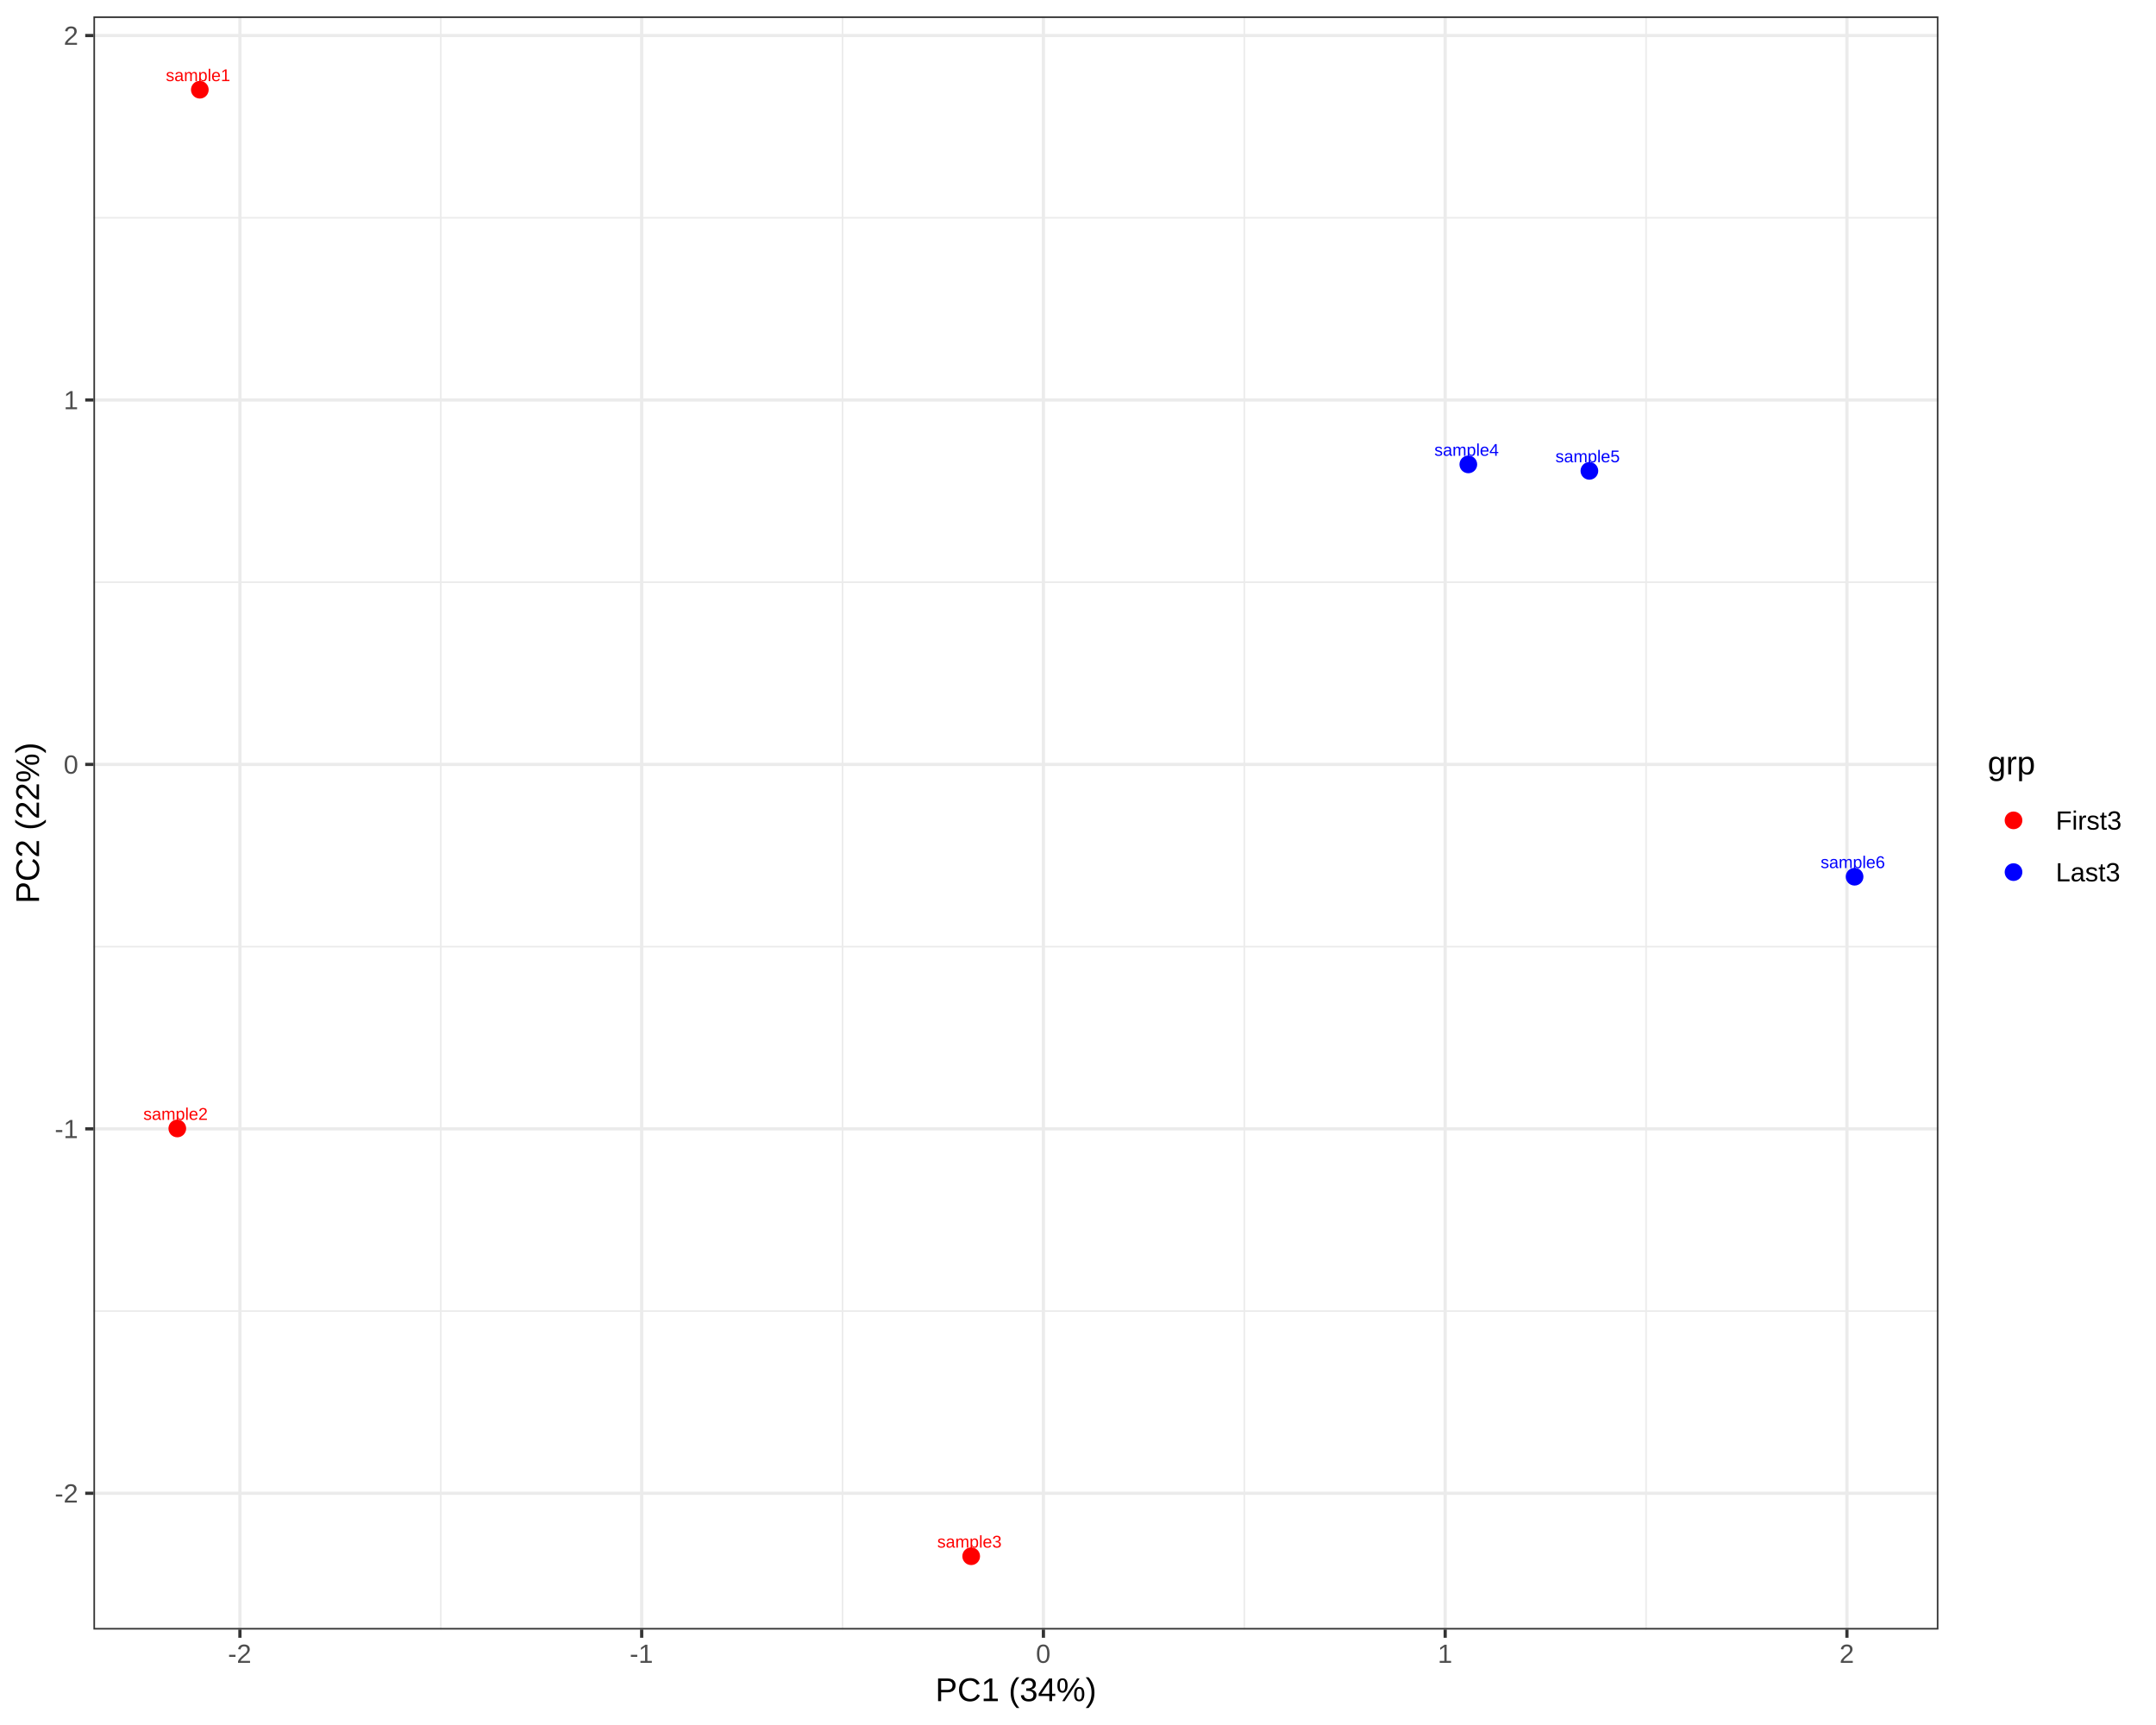
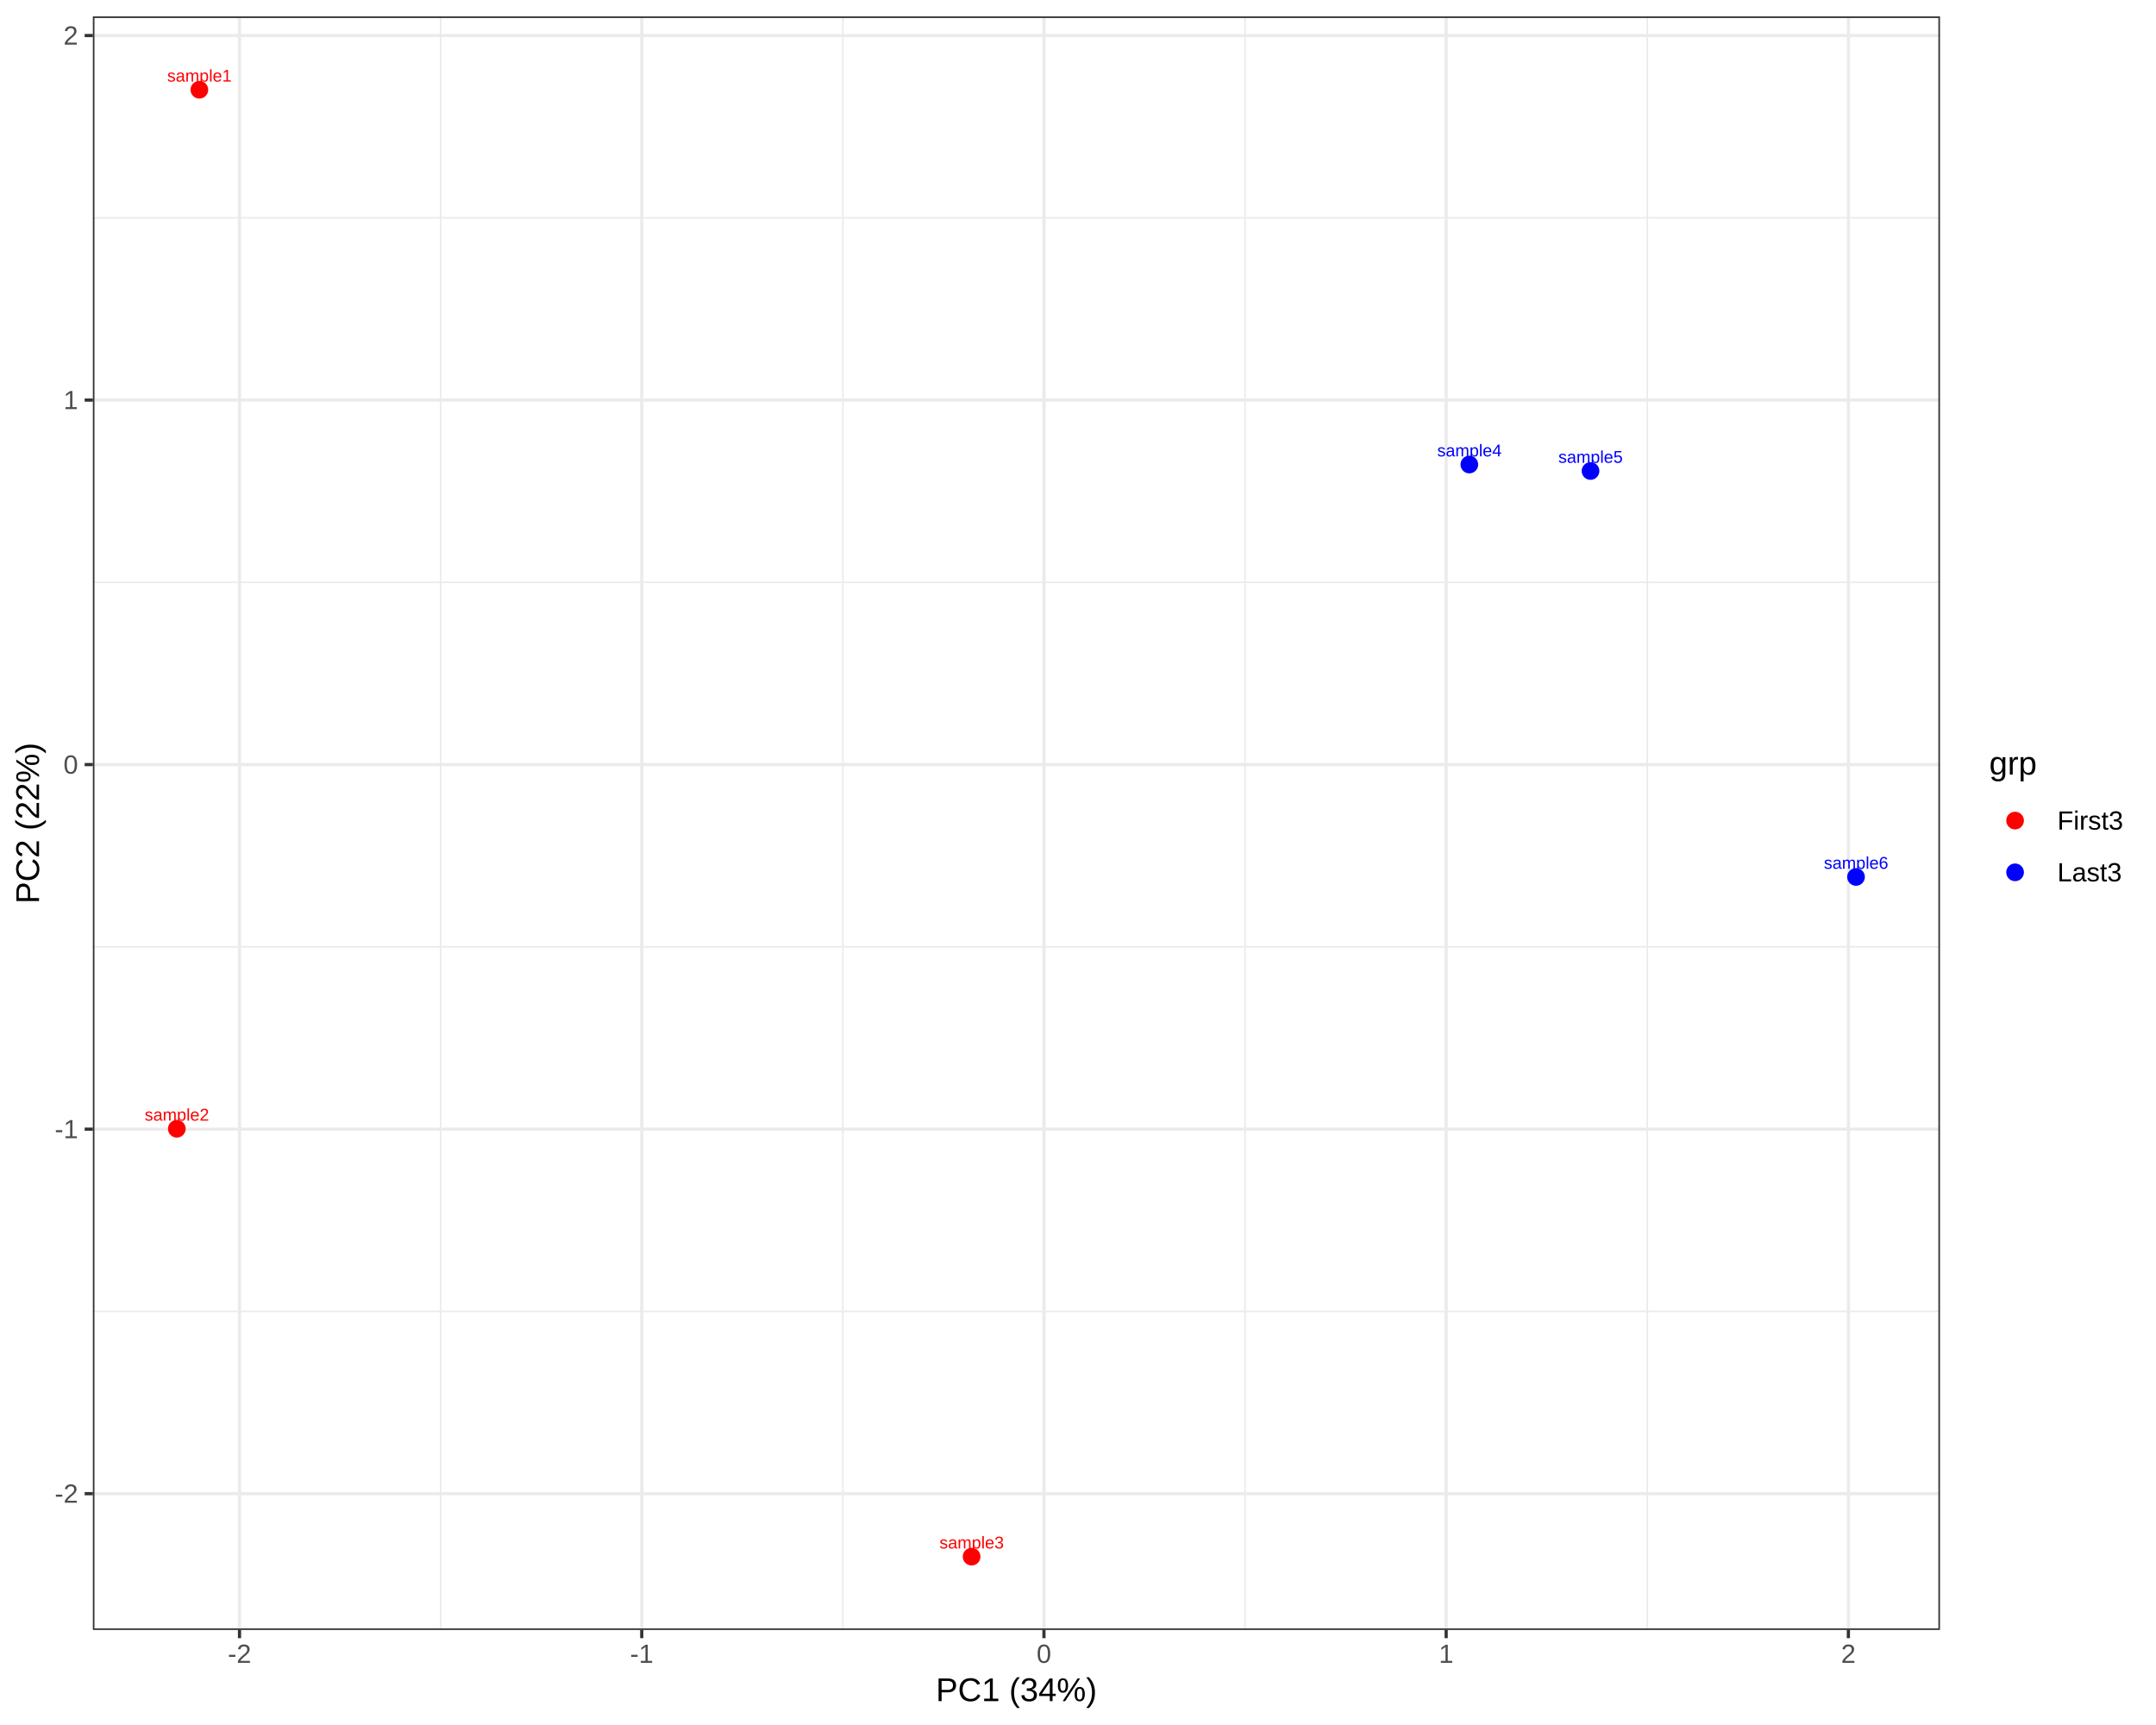
<svg xmlns="http://www.w3.org/2000/svg" viewBox="0 0 720.00 576.00">
  <defs>
    <style type="text/css">
-     line, polyline, path, rect, circle {
+     line, polyline, polygon, path, rect, circle {
      fill: none;
      stroke: #000000;
      stroke-linecap: round;
      stroke-linejoin: round;
      stroke-miterlimit: 10.00;
    }
  </style>
  </defs>
  <rect width="100%" height="100%" style="stroke: none; fill: #FFFFFF;" />
  <rect x="0.00" y="0.00" width="720.00" height="576.00" style="stroke-width: 1.07; stroke: #FFFFFF; fill: #FFFFFF;" />
  <defs>
-     <clipPath id="cpMzEuMnw2NDcuMzQzfDU0NC4xMzF8NS40Nzk0NQ==">
-       <rect x="31.20" y="5.48" width="616.14" height="538.65" />
+     <clipPath id="cpMzEuMDF8NjQ3Ljg2fDU0NC4yN3w1LjQ4">
+       <rect x="31.01" y="5.48" width="616.85" height="538.79" />
    </clipPath>
  </defs>
-   <rect x="31.20" y="5.48" width="616.14" height="538.65" style="stroke-width: 1.07; stroke: none; fill: #FFFFFF;" clip-path="url(#cpMzEuMnw2NDcuMzQzfDU0NC4xMzF8NS40Nzk0NQ==)" />
-   <polyline points="31.20,437.78 647.34,437.78 " style="stroke-width: 0.53; stroke: #EBEBEB; stroke-linecap: butt;" clip-path="url(#cpMzEuMnw2NDcuMzQzfDU0NC4xMzF8NS40Nzk0NQ==)" />
-   <polyline points="31.20,316.09 647.34,316.09 " style="stroke-width: 0.53; stroke: #EBEBEB; stroke-linecap: butt;" clip-path="url(#cpMzEuMnw2NDcuMzQzfDU0NC4xMzF8NS40Nzk0NQ==)" />
-   <polyline points="31.20,194.40 647.34,194.40 " style="stroke-width: 0.53; stroke: #EBEBEB; stroke-linecap: butt;" clip-path="url(#cpMzEuMnw2NDcuMzQzfDU0NC4xMzF8NS40Nzk0NQ==)" />
-   <polyline points="31.20,72.71 647.34,72.71 " style="stroke-width: 0.53; stroke: #EBEBEB; stroke-linecap: butt;" clip-path="url(#cpMzEuMnw2NDcuMzQzfDU0NC4xMzF8NS40Nzk0NQ==)" />
-   <polyline points="147.20,544.13 147.20,5.48 " style="stroke-width: 0.53; stroke: #EBEBEB; stroke-linecap: butt;" clip-path="url(#cpMzEuMnw2NDcuMzQzfDU0NC4xMzF8NS40Nzk0NQ==)" />
-   <polyline points="281.37,544.13 281.37,5.48 " style="stroke-width: 0.53; stroke: #EBEBEB; stroke-linecap: butt;" clip-path="url(#cpMzEuMnw2NDcuMzQzfDU0NC4xMzF8NS40Nzk0NQ==)" />
-   <polyline points="415.54,544.13 415.54,5.48 " style="stroke-width: 0.53; stroke: #EBEBEB; stroke-linecap: butt;" clip-path="url(#cpMzEuMnw2NDcuMzQzfDU0NC4xMzF8NS40Nzk0NQ==)" />
-   <polyline points="549.71,544.13 549.71,5.48 " style="stroke-width: 0.53; stroke: #EBEBEB; stroke-linecap: butt;" clip-path="url(#cpMzEuMnw2NDcuMzQzfDU0NC4xMzF8NS40Nzk0NQ==)" />
-   <polyline points="31.20,498.63 647.34,498.63 " style="stroke-width: 1.07; stroke: #EBEBEB; stroke-linecap: butt;" clip-path="url(#cpMzEuMnw2NDcuMzQzfDU0NC4xMzF8NS40Nzk0NQ==)" />
-   <polyline points="31.20,376.94 647.34,376.94 " style="stroke-width: 1.07; stroke: #EBEBEB; stroke-linecap: butt;" clip-path="url(#cpMzEuMnw2NDcuMzQzfDU0NC4xMzF8NS40Nzk0NQ==)" />
-   <polyline points="31.20,255.25 647.34,255.25 " style="stroke-width: 1.07; stroke: #EBEBEB; stroke-linecap: butt;" clip-path="url(#cpMzEuMnw2NDcuMzQzfDU0NC4xMzF8NS40Nzk0NQ==)" />
-   <polyline points="31.20,133.56 647.34,133.56 " style="stroke-width: 1.07; stroke: #EBEBEB; stroke-linecap: butt;" clip-path="url(#cpMzEuMnw2NDcuMzQzfDU0NC4xMzF8NS40Nzk0NQ==)" />
-   <polyline points="31.20,11.86 647.34,11.86 " style="stroke-width: 1.07; stroke: #EBEBEB; stroke-linecap: butt;" clip-path="url(#cpMzEuMnw2NDcuMzQzfDU0NC4xMzF8NS40Nzk0NQ==)" />
-   <polyline points="80.12,544.13 80.12,5.48 " style="stroke-width: 1.07; stroke: #EBEBEB; stroke-linecap: butt;" clip-path="url(#cpMzEuMnw2NDcuMzQzfDU0NC4xMzF8NS40Nzk0NQ==)" />
-   <polyline points="214.29,544.13 214.29,5.48 " style="stroke-width: 1.07; stroke: #EBEBEB; stroke-linecap: butt;" clip-path="url(#cpMzEuMnw2NDcuMzQzfDU0NC4xMzF8NS40Nzk0NQ==)" />
-   <polyline points="348.45,544.13 348.45,5.48 " style="stroke-width: 1.07; stroke: #EBEBEB; stroke-linecap: butt;" clip-path="url(#cpMzEuMnw2NDcuMzQzfDU0NC4xMzF8NS40Nzk0NQ==)" />
-   <polyline points="482.62,544.13 482.62,5.48 " style="stroke-width: 1.07; stroke: #EBEBEB; stroke-linecap: butt;" clip-path="url(#cpMzEuMnw2NDcuMzQzfDU0NC4xMzF8NS40Nzk0NQ==)" />
-   <polyline points="616.79,544.13 616.79,5.48 " style="stroke-width: 1.07; stroke: #EBEBEB; stroke-linecap: butt;" clip-path="url(#cpMzEuMnw2NDcuMzQzfDU0NC4xMzF8NS40Nzk0NQ==)" />
-   <circle cx="66.73" cy="29.96" r="1.95pt" style="stroke-width: 0.71; stroke: #FF0000; fill: #FF0000;" clip-path="url(#cpMzEuMnw2NDcuMzQzfDU0NC4xMzF8NS40Nzk0NQ==)" />
-   <circle cx="59.21" cy="376.81" r="1.95pt" style="stroke-width: 0.71; stroke: #FF0000; fill: #FF0000;" clip-path="url(#cpMzEuMnw2NDcuMzQzfDU0NC4xMzF8NS40Nzk0NQ==)" />
-   <circle cx="324.33" cy="519.65" r="1.95pt" style="stroke-width: 0.71; stroke: #FF0000; fill: #FF0000;" clip-path="url(#cpMzEuMnw2NDcuMzQzfDU0NC4xMzF8NS40Nzk0NQ==)" />
-   <circle cx="490.35" cy="155.07" r="1.95pt" style="stroke-width: 0.71; stroke: #0000FF; fill: #0000FF;" clip-path="url(#cpMzEuMnw2NDcuMzQzfDU0NC4xMzF8NS40Nzk0NQ==)" />
-   <circle cx="530.78" cy="157.23" r="1.95pt" style="stroke-width: 0.71; stroke: #0000FF; fill: #0000FF;" clip-path="url(#cpMzEuMnw2NDcuMzQzfDU0NC4xMzF8NS40Nzk0NQ==)" />
-   <circle cx="619.34" cy="292.75" r="1.95pt" style="stroke-width: 0.71; stroke: #0000FF; fill: #0000FF;" clip-path="url(#cpMzEuMnw2NDcuMzQzfDU0NC4xMzF8NS40Nzk0NQ==)" />
-   <g clip-path="url(#cpMzEuMnw2NDcuMzQzfDU0NC4xMzF8NS40Nzk0NQ==)">
-     <text x="55.39" y="27.08" style="font-size: 5.69px; fill: #FF0000; font-family: Liberation Sans;" textLength="22.68px" lengthAdjust="spacingAndGlyphs">sample1</text>
+   <rect x="31.01" y="5.48" width="616.85" height="538.79" style="stroke-width: 1.07; stroke: none; fill: #FFFFFF;" clip-path="url(#cpMzEuMDF8NjQ3Ljg2fDU0NC4yN3w1LjQ4)" />
+   <polyline points="31.01,437.90 647.86,437.90 " style="stroke-width: 0.53; stroke: #EBEBEB; stroke-linecap: butt;" clip-path="url(#cpMzEuMDF8NjQ3Ljg2fDU0NC4yN3w1LjQ4)" />
+   <polyline points="31.01,316.17 647.86,316.17 " style="stroke-width: 0.53; stroke: #EBEBEB; stroke-linecap: butt;" clip-path="url(#cpMzEuMDF8NjQ3Ljg2fDU0NC4yN3w1LjQ4)" />
+   <polyline points="31.01,194.45 647.86,194.45 " style="stroke-width: 0.53; stroke: #EBEBEB; stroke-linecap: butt;" clip-path="url(#cpMzEuMDF8NjQ3Ljg2fDU0NC4yN3w1LjQ4)" />
+   <polyline points="31.01,72.73 647.86,72.73 " style="stroke-width: 0.53; stroke: #EBEBEB; stroke-linecap: butt;" clip-path="url(#cpMzEuMDF8NjQ3Ljg2fDU0NC4yN3w1LjQ4)" />
+   <polyline points="147.14,544.27 147.14,5.48 " style="stroke-width: 0.53; stroke: #EBEBEB; stroke-linecap: butt;" clip-path="url(#cpMzEuMDF8NjQ3Ljg2fDU0NC4yN3w1LjQ4)" />
+   <polyline points="281.47,544.27 281.47,5.48 " style="stroke-width: 0.53; stroke: #EBEBEB; stroke-linecap: butt;" clip-path="url(#cpMzEuMDF8NjQ3Ljg2fDU0NC4yN3w1LjQ4)" />
+   <polyline points="415.79,544.27 415.79,5.48 " style="stroke-width: 0.53; stroke: #EBEBEB; stroke-linecap: butt;" clip-path="url(#cpMzEuMDF8NjQ3Ljg2fDU0NC4yN3w1LjQ4)" />
+   <polyline points="550.11,544.27 550.11,5.48 " style="stroke-width: 0.53; stroke: #EBEBEB; stroke-linecap: butt;" clip-path="url(#cpMzEuMDF8NjQ3Ljg2fDU0NC4yN3w1LjQ4)" />
+   <polyline points="31.01,498.76 647.86,498.76 " style="stroke-width: 1.07; stroke: #EBEBEB; stroke-linecap: butt;" clip-path="url(#cpMzEuMDF8NjQ3Ljg2fDU0NC4yN3w1LjQ4)" />
+   <polyline points="31.01,377.04 647.86,377.04 " style="stroke-width: 1.07; stroke: #EBEBEB; stroke-linecap: butt;" clip-path="url(#cpMzEuMDF8NjQ3Ljg2fDU0NC4yN3w1LjQ4)" />
+   <polyline points="31.01,255.31 647.86,255.31 " style="stroke-width: 1.07; stroke: #EBEBEB; stroke-linecap: butt;" clip-path="url(#cpMzEuMDF8NjQ3Ljg2fDU0NC4yN3w1LjQ4)" />
+   <polyline points="31.01,133.59 647.86,133.59 " style="stroke-width: 1.07; stroke: #EBEBEB; stroke-linecap: butt;" clip-path="url(#cpMzEuMDF8NjQ3Ljg2fDU0NC4yN3w1LjQ4)" />
+   <polyline points="31.01,11.87 647.86,11.87 " style="stroke-width: 1.07; stroke: #EBEBEB; stroke-linecap: butt;" clip-path="url(#cpMzEuMDF8NjQ3Ljg2fDU0NC4yN3w1LjQ4)" />
+   <polyline points="79.98,544.27 79.98,5.48 " style="stroke-width: 1.07; stroke: #EBEBEB; stroke-linecap: butt;" clip-path="url(#cpMzEuMDF8NjQ3Ljg2fDU0NC4yN3w1LjQ4)" />
+   <polyline points="214.31,544.27 214.31,5.48 " style="stroke-width: 1.07; stroke: #EBEBEB; stroke-linecap: butt;" clip-path="url(#cpMzEuMDF8NjQ3Ljg2fDU0NC4yN3w1LjQ4)" />
+   <polyline points="348.63,544.27 348.63,5.48 " style="stroke-width: 1.07; stroke: #EBEBEB; stroke-linecap: butt;" clip-path="url(#cpMzEuMDF8NjQ3Ljg2fDU0NC4yN3w1LjQ4)" />
+   <polyline points="482.95,544.27 482.95,5.48 " style="stroke-width: 1.07; stroke: #EBEBEB; stroke-linecap: butt;" clip-path="url(#cpMzEuMDF8NjQ3Ljg2fDU0NC4yN3w1LjQ4)" />
+   <polyline points="617.27,544.27 617.27,5.48 " style="stroke-width: 1.07; stroke: #EBEBEB; stroke-linecap: butt;" clip-path="url(#cpMzEuMDF8NjQ3Ljg2fDU0NC4yN3w1LjQ4)" />
+   <circle cx="66.58" cy="29.97" r="1.95pt" style="stroke-width: 0.71; stroke: #FF0000; fill: #FF0000;" clip-path="url(#cpMzEuMDF8NjQ3Ljg2fDU0NC4yN3w1LjQ4)" />
+   <circle cx="59.05" cy="376.91" r="1.95pt" style="stroke-width: 0.71; stroke: #FF0000; fill: #FF0000;" clip-path="url(#cpMzEuMDF8NjQ3Ljg2fDU0NC4yN3w1LjQ4)" />
+   <circle cx="324.47" cy="519.78" r="1.95pt" style="stroke-width: 0.71; stroke: #FF0000; fill: #FF0000;" clip-path="url(#cpMzEuMDF8NjQ3Ljg2fDU0NC4yN3w1LjQ4)" />
+   <circle cx="490.69" cy="155.11" r="1.95pt" style="stroke-width: 0.71; stroke: #0000FF; fill: #0000FF;" clip-path="url(#cpMzEuMDF8NjQ3Ljg2fDU0NC4yN3w1LjQ4)" />
+   <circle cx="531.16" cy="157.27" r="1.95pt" style="stroke-width: 0.71; stroke: #0000FF; fill: #0000FF;" clip-path="url(#cpMzEuMDF8NjQ3Ljg2fDU0NC4yN3w1LjQ4)" />
+   <circle cx="619.82" cy="292.82" r="1.95pt" style="stroke-width: 0.71; stroke: #0000FF; fill: #0000FF;" clip-path="url(#cpMzEuMDF8NjQ3Ljg2fDU0NC4yN3w1LjQ4)" />
+   <g clip-path="url(#cpMzEuMDF8NjQ3Ljg2fDU0NC4yN3w1LjQ4)">
+     <text x="55.84" y="27.24" style="font-size: 5.69px; fill: #FF0000; font-family: Liberation Sans;" textLength="21.47px" lengthAdjust="spacingAndGlyphs">sample1</text>
  </g>
-   <g clip-path="url(#cpMzEuMnw2NDcuMzQzfDU0NC4xMzF8NS40Nzk0NQ==)">
-     <text x="47.87" y="373.93" style="font-size: 5.69px; fill: #FF0000; font-family: Liberation Sans;" textLength="22.68px" lengthAdjust="spacingAndGlyphs">sample2</text>
+   <g clip-path="url(#cpMzEuMDF8NjQ3Ljg2fDU0NC4yN3w1LjQ4)">
+     <text x="48.31" y="374.18" style="font-size: 5.69px; fill: #FF0000; font-family: Liberation Sans;" textLength="21.47px" lengthAdjust="spacingAndGlyphs">sample2</text>
  </g>
-   <g clip-path="url(#cpMzEuMnw2NDcuMzQzfDU0NC4xMzF8NS40Nzk0NQ==)">
-     <text x="312.99" y="516.76" style="font-size: 5.69px; fill: #FF0000; font-family: Liberation Sans;" textLength="22.68px" lengthAdjust="spacingAndGlyphs">sample3</text>
+   <g clip-path="url(#cpMzEuMDF8NjQ3Ljg2fDU0NC4yN3w1LjQ4)">
+     <text x="313.74" y="517.05" style="font-size: 5.69px; fill: #FF0000; font-family: Liberation Sans;" textLength="21.47px" lengthAdjust="spacingAndGlyphs">sample3</text>
  </g>
-   <g clip-path="url(#cpMzEuMnw2NDcuMzQzfDU0NC4xMzF8NS40Nzk0NQ==)">
-     <text x="479.01" y="152.19" style="font-size: 5.69px; fill: #0000FF; font-family: Liberation Sans;" textLength="22.68px" lengthAdjust="spacingAndGlyphs">sample4</text>
+   <g clip-path="url(#cpMzEuMDF8NjQ3Ljg2fDU0NC4yN3w1LjQ4)">
+     <text x="479.96" y="152.38" style="font-size: 5.69px; fill: #0000FF; font-family: Liberation Sans;" textLength="21.47px" lengthAdjust="spacingAndGlyphs">sample4</text>
  </g>
-   <g clip-path="url(#cpMzEuMnw2NDcuMzQzfDU0NC4xMzF8NS40Nzk0NQ==)">
-     <text x="519.44" y="154.35" style="font-size: 5.69px; fill: #0000FF; font-family: Liberation Sans;" textLength="22.68px" lengthAdjust="spacingAndGlyphs">sample5</text>
+   <g clip-path="url(#cpMzEuMDF8NjQ3Ljg2fDU0NC4yN3w1LjQ4)">
+     <text x="520.42" y="154.54" style="font-size: 5.69px; fill: #0000FF; font-family: Liberation Sans;" textLength="21.47px" lengthAdjust="spacingAndGlyphs">sample5</text>
  </g>
-   <g clip-path="url(#cpMzEuMnw2NDcuMzQzfDU0NC4xMzF8NS40Nzk0NQ==)">
-     <text x="608.00" y="289.86" style="font-size: 5.69px; fill: #0000FF; font-family: Liberation Sans;" textLength="22.68px" lengthAdjust="spacingAndGlyphs">sample6</text>
+   <g clip-path="url(#cpMzEuMDF8NjQ3Ljg2fDU0NC4yN3w1LjQ4)">
+     <text x="609.09" y="290.09" style="font-size: 5.69px; fill: #0000FF; font-family: Liberation Sans;" textLength="21.47px" lengthAdjust="spacingAndGlyphs">sample6</text>
  </g>
-   <rect x="31.20" y="5.48" width="616.14" height="538.65" style="stroke-width: 1.07; stroke: #333333;" clip-path="url(#cpMzEuMnw2NDcuMzQzfDU0NC4xMzF8NS40Nzk0NQ==)" />
+   <rect x="31.01" y="5.48" width="616.85" height="538.79" style="stroke-width: 1.07; stroke: #333333;" clip-path="url(#cpMzEuMDF8NjQ3Ljg2fDU0NC4yN3w1LjQ4)" />
  <defs>
-     <clipPath id="cpMHw3MjB8NTc2fDA=">
+     <clipPath id="cpMC4wMHw3MjAuMDB8NTc2LjAwfDAuMDA=">
      <rect x="0.00" y="0.00" width="720.00" height="576.00" />
    </clipPath>
  </defs>
-   <g clip-path="url(#cpMHw3MjB8NTc2fDA=)">
-     <text x="18.27" y="501.72" style="font-size: 8.80px; fill: #4D4D4D; font-family: Liberation Sans;" textLength="8.00px" lengthAdjust="spacingAndGlyphs">-2</text>
+   <g clip-path="url(#cpMC4wMHw3MjAuMDB8NTc2LjAwfDAuMDA=)">
+     <text x="18.27" y="501.78" style="font-size: 8.80px; fill: #4D4D4D; font-family: Liberation Sans;" textLength="7.81px" lengthAdjust="spacingAndGlyphs">-2</text>
  </g>
-   <g clip-path="url(#cpMHw3MjB8NTc2fDA=)">
-     <text x="18.27" y="380.03" style="font-size: 8.80px; fill: #4D4D4D; font-family: Liberation Sans;" textLength="8.00px" lengthAdjust="spacingAndGlyphs">-1</text>
+   <g clip-path="url(#cpMC4wMHw3MjAuMDB8NTc2LjAwfDAuMDA=)">
+     <text x="18.27" y="380.06" style="font-size: 8.80px; fill: #4D4D4D; font-family: Liberation Sans;" textLength="7.81px" lengthAdjust="spacingAndGlyphs">-1</text>
  </g>
-   <g clip-path="url(#cpMHw3MjB8NTc2fDA=)">
-     <text x="21.26" y="258.34" style="font-size: 8.80px; fill: #4D4D4D; font-family: Liberation Sans;" textLength="5.01px" lengthAdjust="spacingAndGlyphs">0</text>
+   <g clip-path="url(#cpMC4wMHw3MjAuMDB8NTc2LjAwfDAuMDA=)">
+     <text x="21.19" y="258.34" style="font-size: 8.80px; fill: #4D4D4D; font-family: Liberation Sans;" textLength="4.89px" lengthAdjust="spacingAndGlyphs">0</text>
  </g>
-   <g clip-path="url(#cpMHw3MjB8NTc2fDA=)">
-     <text x="21.26" y="136.65" style="font-size: 8.80px; fill: #4D4D4D; font-family: Liberation Sans;" textLength="5.01px" lengthAdjust="spacingAndGlyphs">1</text>
+   <g clip-path="url(#cpMC4wMHw3MjAuMDB8NTc2LjAwfDAuMDA=)">
+     <text x="21.19" y="136.61" style="font-size: 8.80px; fill: #4D4D4D; font-family: Liberation Sans;" textLength="4.89px" lengthAdjust="spacingAndGlyphs">1</text>
  </g>
-   <g clip-path="url(#cpMHw3MjB8NTc2fDA=)">
-     <text x="21.26" y="14.96" style="font-size: 8.80px; fill: #4D4D4D; font-family: Liberation Sans;" textLength="5.01px" lengthAdjust="spacingAndGlyphs">2</text>
+   <g clip-path="url(#cpMC4wMHw3MjAuMDB8NTc2LjAwfDAuMDA=)">
+     <text x="21.19" y="14.89" style="font-size: 8.80px; fill: #4D4D4D; font-family: Liberation Sans;" textLength="4.89px" lengthAdjust="spacingAndGlyphs">2</text>
  </g>
-   <polyline points="28.46,498.63 31.20,498.63 " style="stroke-width: 1.07; stroke: #333333; stroke-linecap: butt;" clip-path="url(#cpMHw3MjB8NTc2fDA=)" />
-   <polyline points="28.46,376.94 31.20,376.94 " style="stroke-width: 1.07; stroke: #333333; stroke-linecap: butt;" clip-path="url(#cpMHw3MjB8NTc2fDA=)" />
-   <polyline points="28.46,255.25 31.20,255.25 " style="stroke-width: 1.07; stroke: #333333; stroke-linecap: butt;" clip-path="url(#cpMHw3MjB8NTc2fDA=)" />
-   <polyline points="28.46,133.56 31.20,133.56 " style="stroke-width: 1.07; stroke: #333333; stroke-linecap: butt;" clip-path="url(#cpMHw3MjB8NTc2fDA=)" />
-   <polyline points="28.46,11.86 31.20,11.86 " style="stroke-width: 1.07; stroke: #333333; stroke-linecap: butt;" clip-path="url(#cpMHw3MjB8NTc2fDA=)" />
-   <polyline points="80.12,546.87 80.12,544.13 " style="stroke-width: 1.07; stroke: #333333; stroke-linecap: butt;" clip-path="url(#cpMHw3MjB8NTc2fDA=)" />
-   <polyline points="214.29,546.87 214.29,544.13 " style="stroke-width: 1.07; stroke: #333333; stroke-linecap: butt;" clip-path="url(#cpMHw3MjB8NTc2fDA=)" />
-   <polyline points="348.45,546.87 348.45,544.13 " style="stroke-width: 1.07; stroke: #333333; stroke-linecap: butt;" clip-path="url(#cpMHw3MjB8NTc2fDA=)" />
-   <polyline points="482.62,546.87 482.62,544.13 " style="stroke-width: 1.07; stroke: #333333; stroke-linecap: butt;" clip-path="url(#cpMHw3MjB8NTc2fDA=)" />
-   <polyline points="616.79,546.87 616.79,544.13 " style="stroke-width: 1.07; stroke: #333333; stroke-linecap: butt;" clip-path="url(#cpMHw3MjB8NTc2fDA=)" />
-   <g clip-path="url(#cpMHw3MjB8NTc2fDA=)">
-     <text x="76.12" y="555.25" style="font-size: 8.80px; fill: #4D4D4D; font-family: Liberation Sans;" textLength="8.00px" lengthAdjust="spacingAndGlyphs">-2</text>
+   <polyline points="28.27,498.76 31.01,498.76 " style="stroke-width: 1.07; stroke: #333333; stroke-linecap: butt;" clip-path="url(#cpMC4wMHw3MjAuMDB8NTc2LjAwfDAuMDA=)" />
+   <polyline points="28.27,377.04 31.01,377.04 " style="stroke-width: 1.07; stroke: #333333; stroke-linecap: butt;" clip-path="url(#cpMC4wMHw3MjAuMDB8NTc2LjAwfDAuMDA=)" />
+   <polyline points="28.27,255.31 31.01,255.31 " style="stroke-width: 1.07; stroke: #333333; stroke-linecap: butt;" clip-path="url(#cpMC4wMHw3MjAuMDB8NTc2LjAwfDAuMDA=)" />
+   <polyline points="28.27,133.59 31.01,133.59 " style="stroke-width: 1.07; stroke: #333333; stroke-linecap: butt;" clip-path="url(#cpMC4wMHw3MjAuMDB8NTc2LjAwfDAuMDA=)" />
+   <polyline points="28.27,11.87 31.01,11.87 " style="stroke-width: 1.07; stroke: #333333; stroke-linecap: butt;" clip-path="url(#cpMC4wMHw3MjAuMDB8NTc2LjAwfDAuMDA=)" />
+   <polyline points="79.98,547.01 79.98,544.27 " style="stroke-width: 1.07; stroke: #333333; stroke-linecap: butt;" clip-path="url(#cpMC4wMHw3MjAuMDB8NTc2LjAwfDAuMDA=)" />
+   <polyline points="214.31,547.01 214.31,544.27 " style="stroke-width: 1.07; stroke: #333333; stroke-linecap: butt;" clip-path="url(#cpMC4wMHw3MjAuMDB8NTc2LjAwfDAuMDA=)" />
+   <polyline points="348.63,547.01 348.63,544.27 " style="stroke-width: 1.07; stroke: #333333; stroke-linecap: butt;" clip-path="url(#cpMC4wMHw3MjAuMDB8NTc2LjAwfDAuMDA=)" />
+   <polyline points="482.95,547.01 482.95,544.27 " style="stroke-width: 1.07; stroke: #333333; stroke-linecap: butt;" clip-path="url(#cpMC4wMHw3MjAuMDB8NTc2LjAwfDAuMDA=)" />
+   <polyline points="617.27,547.01 617.27,544.27 " style="stroke-width: 1.07; stroke: #333333; stroke-linecap: butt;" clip-path="url(#cpMC4wMHw3MjAuMDB8NTc2LjAwfDAuMDA=)" />
+   <g clip-path="url(#cpMC4wMHw3MjAuMDB8NTc2LjAwfDAuMDA=)">
+     <text x="76.08" y="555.25" style="font-size: 8.80px; fill: #4D4D4D; font-family: Liberation Sans;" textLength="7.81px" lengthAdjust="spacingAndGlyphs">-2</text>
  </g>
-   <g clip-path="url(#cpMHw3MjB8NTc2fDA=)">
-     <text x="210.28" y="555.25" style="font-size: 8.80px; fill: #4D4D4D; font-family: Liberation Sans;" textLength="8.00px" lengthAdjust="spacingAndGlyphs">-1</text>
+   <g clip-path="url(#cpMC4wMHw3MjAuMDB8NTc2LjAwfDAuMDA=)">
+     <text x="210.40" y="555.25" style="font-size: 8.80px; fill: #4D4D4D; font-family: Liberation Sans;" textLength="7.81px" lengthAdjust="spacingAndGlyphs">-1</text>
  </g>
-   <g clip-path="url(#cpMHw3MjB8NTc2fDA=)">
-     <text x="345.95" y="555.25" style="font-size: 8.80px; fill: #4D4D4D; font-family: Liberation Sans;" textLength="5.01px" lengthAdjust="spacingAndGlyphs">0</text>
+   <g clip-path="url(#cpMC4wMHw3MjAuMDB8NTc2LjAwfDAuMDA=)">
+     <text x="346.18" y="555.25" style="font-size: 8.80px; fill: #4D4D4D; font-family: Liberation Sans;" textLength="4.89px" lengthAdjust="spacingAndGlyphs">0</text>
  </g>
-   <g clip-path="url(#cpMHw3MjB8NTc2fDA=)">
-     <text x="480.12" y="555.25" style="font-size: 8.80px; fill: #4D4D4D; font-family: Liberation Sans;" textLength="5.01px" lengthAdjust="spacingAndGlyphs">1</text>
+   <g clip-path="url(#cpMC4wMHw3MjAuMDB8NTc2LjAwfDAuMDA=)">
+     <text x="480.50" y="555.25" style="font-size: 8.80px; fill: #4D4D4D; font-family: Liberation Sans;" textLength="4.89px" lengthAdjust="spacingAndGlyphs">1</text>
  </g>
-   <g clip-path="url(#cpMHw3MjB8NTc2fDA=)">
-     <text x="614.29" y="555.25" style="font-size: 8.80px; fill: #4D4D4D; font-family: Liberation Sans;" textLength="5.01px" lengthAdjust="spacingAndGlyphs">2</text>
+   <g clip-path="url(#cpMC4wMHw3MjAuMDB8NTc2LjAwfDAuMDA=)">
+     <text x="614.83" y="555.25" style="font-size: 8.80px; fill: #4D4D4D; font-family: Liberation Sans;" textLength="4.89px" lengthAdjust="spacingAndGlyphs">2</text>
  </g>
-   <g clip-path="url(#cpMHw3MjB8NTc2fDA=)">
-     <text x="312.37" y="568.04" style="font-size: 11.00px; font-family: Liberation Sans;" textLength="53.80px" lengthAdjust="spacingAndGlyphs">PC1 (34%)</text>
+   <g clip-path="url(#cpMC4wMHw3MjAuMDB8NTc2LjAwfDAuMDA=)">
+     <text x="312.53" y="568.04" style="font-size: 11.00px; font-family: Liberation Sans;" textLength="53.81px" lengthAdjust="spacingAndGlyphs">PC1 (34%)</text>
  </g>
-   <g clip-path="url(#cpMHw3MjB8NTc2fDA=)">
-     <text transform="translate(13.04,301.70) rotate(-90)" style="font-size: 11.00px; font-family: Liberation Sans;" textLength="53.80px" lengthAdjust="spacingAndGlyphs">PC2 (22%)</text>
+   <g clip-path="url(#cpMC4wMHw3MjAuMDB8NTc2LjAwfDAuMDA=)">
+     <text transform="translate(13.04,301.78) rotate(-90)" style="font-size: 11.00px; font-family: Liberation Sans;" textLength="53.81px" lengthAdjust="spacingAndGlyphs">PC2 (22%)</text>
  </g>
-   <rect x="658.30" y="244.28" width="56.22" height="61.05" style="stroke-width: 1.07; stroke: none; fill: #FFFFFF;" clip-path="url(#cpMHw3MjB8NTc2fDA=)" />
-   <g clip-path="url(#cpMHw3MjB8NTc2fDA=)">
-     <text x="663.78" y="258.57" style="font-size: 11.00px; font-family: Liberation Sans;" textLength="15.90px" lengthAdjust="spacingAndGlyphs">grp</text>
+   <rect x="658.82" y="244.35" width="55.70" height="61.05" style="stroke-width: 1.07; stroke: none; fill: #FFFFFF;" clip-path="url(#cpMC4wMHw3MjAuMDB8NTc2LjAwfDAuMDA=)" />
+   <g clip-path="url(#cpMC4wMHw3MjAuMDB8NTc2LjAwfDAuMDA=)">
+     <text x="664.30" y="258.64" style="font-size: 11.00px; font-family: Liberation Sans;" textLength="15.91px" lengthAdjust="spacingAndGlyphs">grp</text>
  </g>
-   <rect x="663.78" y="265.29" width="17.28" height="17.28" style="stroke-width: 1.07; stroke: none; fill: #FFFFFF;" clip-path="url(#cpMHw3MjB8NTc2fDA=)" />
-   <circle cx="672.42" cy="273.93" r="1.95pt" style="stroke-width: 0.71; stroke: #FF0000; fill: #FF0000;" clip-path="url(#cpMHw3MjB8NTc2fDA=)" />
-   <g clip-path="url(#cpMHw3MjB8NTc2fDA=)">
-     <text x="670.75" y="275.99" style="font-size: 5.69px; fill: #FF0000; font-family: Liberation Sans;" textLength="3.34px" lengthAdjust="spacingAndGlyphs">a</text>
+   <rect x="664.30" y="265.36" width="17.28" height="17.28" style="stroke-width: 1.07; stroke: none; fill: #FFFFFF;" clip-path="url(#cpMC4wMHw3MjAuMDB8NTc2LjAwfDAuMDA=)" />
+   <circle cx="672.94" cy="274.00" r="1.95pt" style="stroke-width: 0.71; stroke: #FF0000; fill: #FF0000;" clip-path="url(#cpMC4wMHw3MjAuMDB8NTc2LjAwfDAuMDA=)" />
+   <g clip-path="url(#cpMC4wMHw3MjAuMDB8NTc2LjAwfDAuMDA=)">
+     <text x="671.36" y="275.95" style="font-size: 5.69px; fill: #FF0000; font-family: Liberation Sans;" textLength="3.16px" lengthAdjust="spacingAndGlyphs">a</text>
  </g>
-   <rect x="663.78" y="282.57" width="17.28" height="17.28" style="stroke-width: 1.07; stroke: none; fill: #FFFFFF;" clip-path="url(#cpMHw3MjB8NTc2fDA=)" />
-   <circle cx="672.42" cy="291.21" r="1.95pt" style="stroke-width: 0.71; stroke: #0000FF; fill: #0000FF;" clip-path="url(#cpMHw3MjB8NTc2fDA=)" />
-   <g clip-path="url(#cpMHw3MjB8NTc2fDA=)">
-     <text x="670.75" y="293.27" style="font-size: 5.69px; fill: #0000FF; font-family: Liberation Sans;" textLength="3.34px" lengthAdjust="spacingAndGlyphs">a</text>
+   <rect x="664.30" y="282.64" width="17.28" height="17.28" style="stroke-width: 1.07; stroke: none; fill: #FFFFFF;" clip-path="url(#cpMC4wMHw3MjAuMDB8NTc2LjAwfDAuMDA=)" />
+   <circle cx="672.94" cy="291.28" r="1.95pt" style="stroke-width: 0.71; stroke: #0000FF; fill: #0000FF;" clip-path="url(#cpMC4wMHw3MjAuMDB8NTc2LjAwfDAuMDA=)" />
+   <g clip-path="url(#cpMC4wMHw3MjAuMDB8NTc2LjAwfDAuMDA=)">
+     <text x="671.36" y="293.23" style="font-size: 5.69px; fill: #0000FF; font-family: Liberation Sans;" textLength="3.16px" lengthAdjust="spacingAndGlyphs">a</text>
  </g>
-   <g clip-path="url(#cpMHw3MjB8NTc2fDA=)">
-     <text x="686.54" y="277.02" style="font-size: 8.80px; font-family: Liberation Sans;" textLength="22.50px" lengthAdjust="spacingAndGlyphs">First3</text>
+   <g clip-path="url(#cpMC4wMHw3MjAuMDB8NTc2LjAwfDAuMDA=)">
+     <text x="687.06" y="277.02" style="font-size: 8.80px; font-family: Liberation Sans;" textLength="21.98px" lengthAdjust="spacingAndGlyphs">First3</text>
  </g>
-   <g clip-path="url(#cpMHw3MjB8NTc2fDA=)">
-     <text x="686.54" y="294.30" style="font-size: 8.80px; font-family: Liberation Sans;" textLength="22.02px" lengthAdjust="spacingAndGlyphs">Last3</text>
+   <g clip-path="url(#cpMC4wMHw3MjAuMDB8NTc2LjAwfDAuMDA=)">
+     <text x="687.06" y="294.30" style="font-size: 8.80px; font-family: Liberation Sans;" textLength="21.52px" lengthAdjust="spacingAndGlyphs">Last3</text>
  </g>
</svg>
